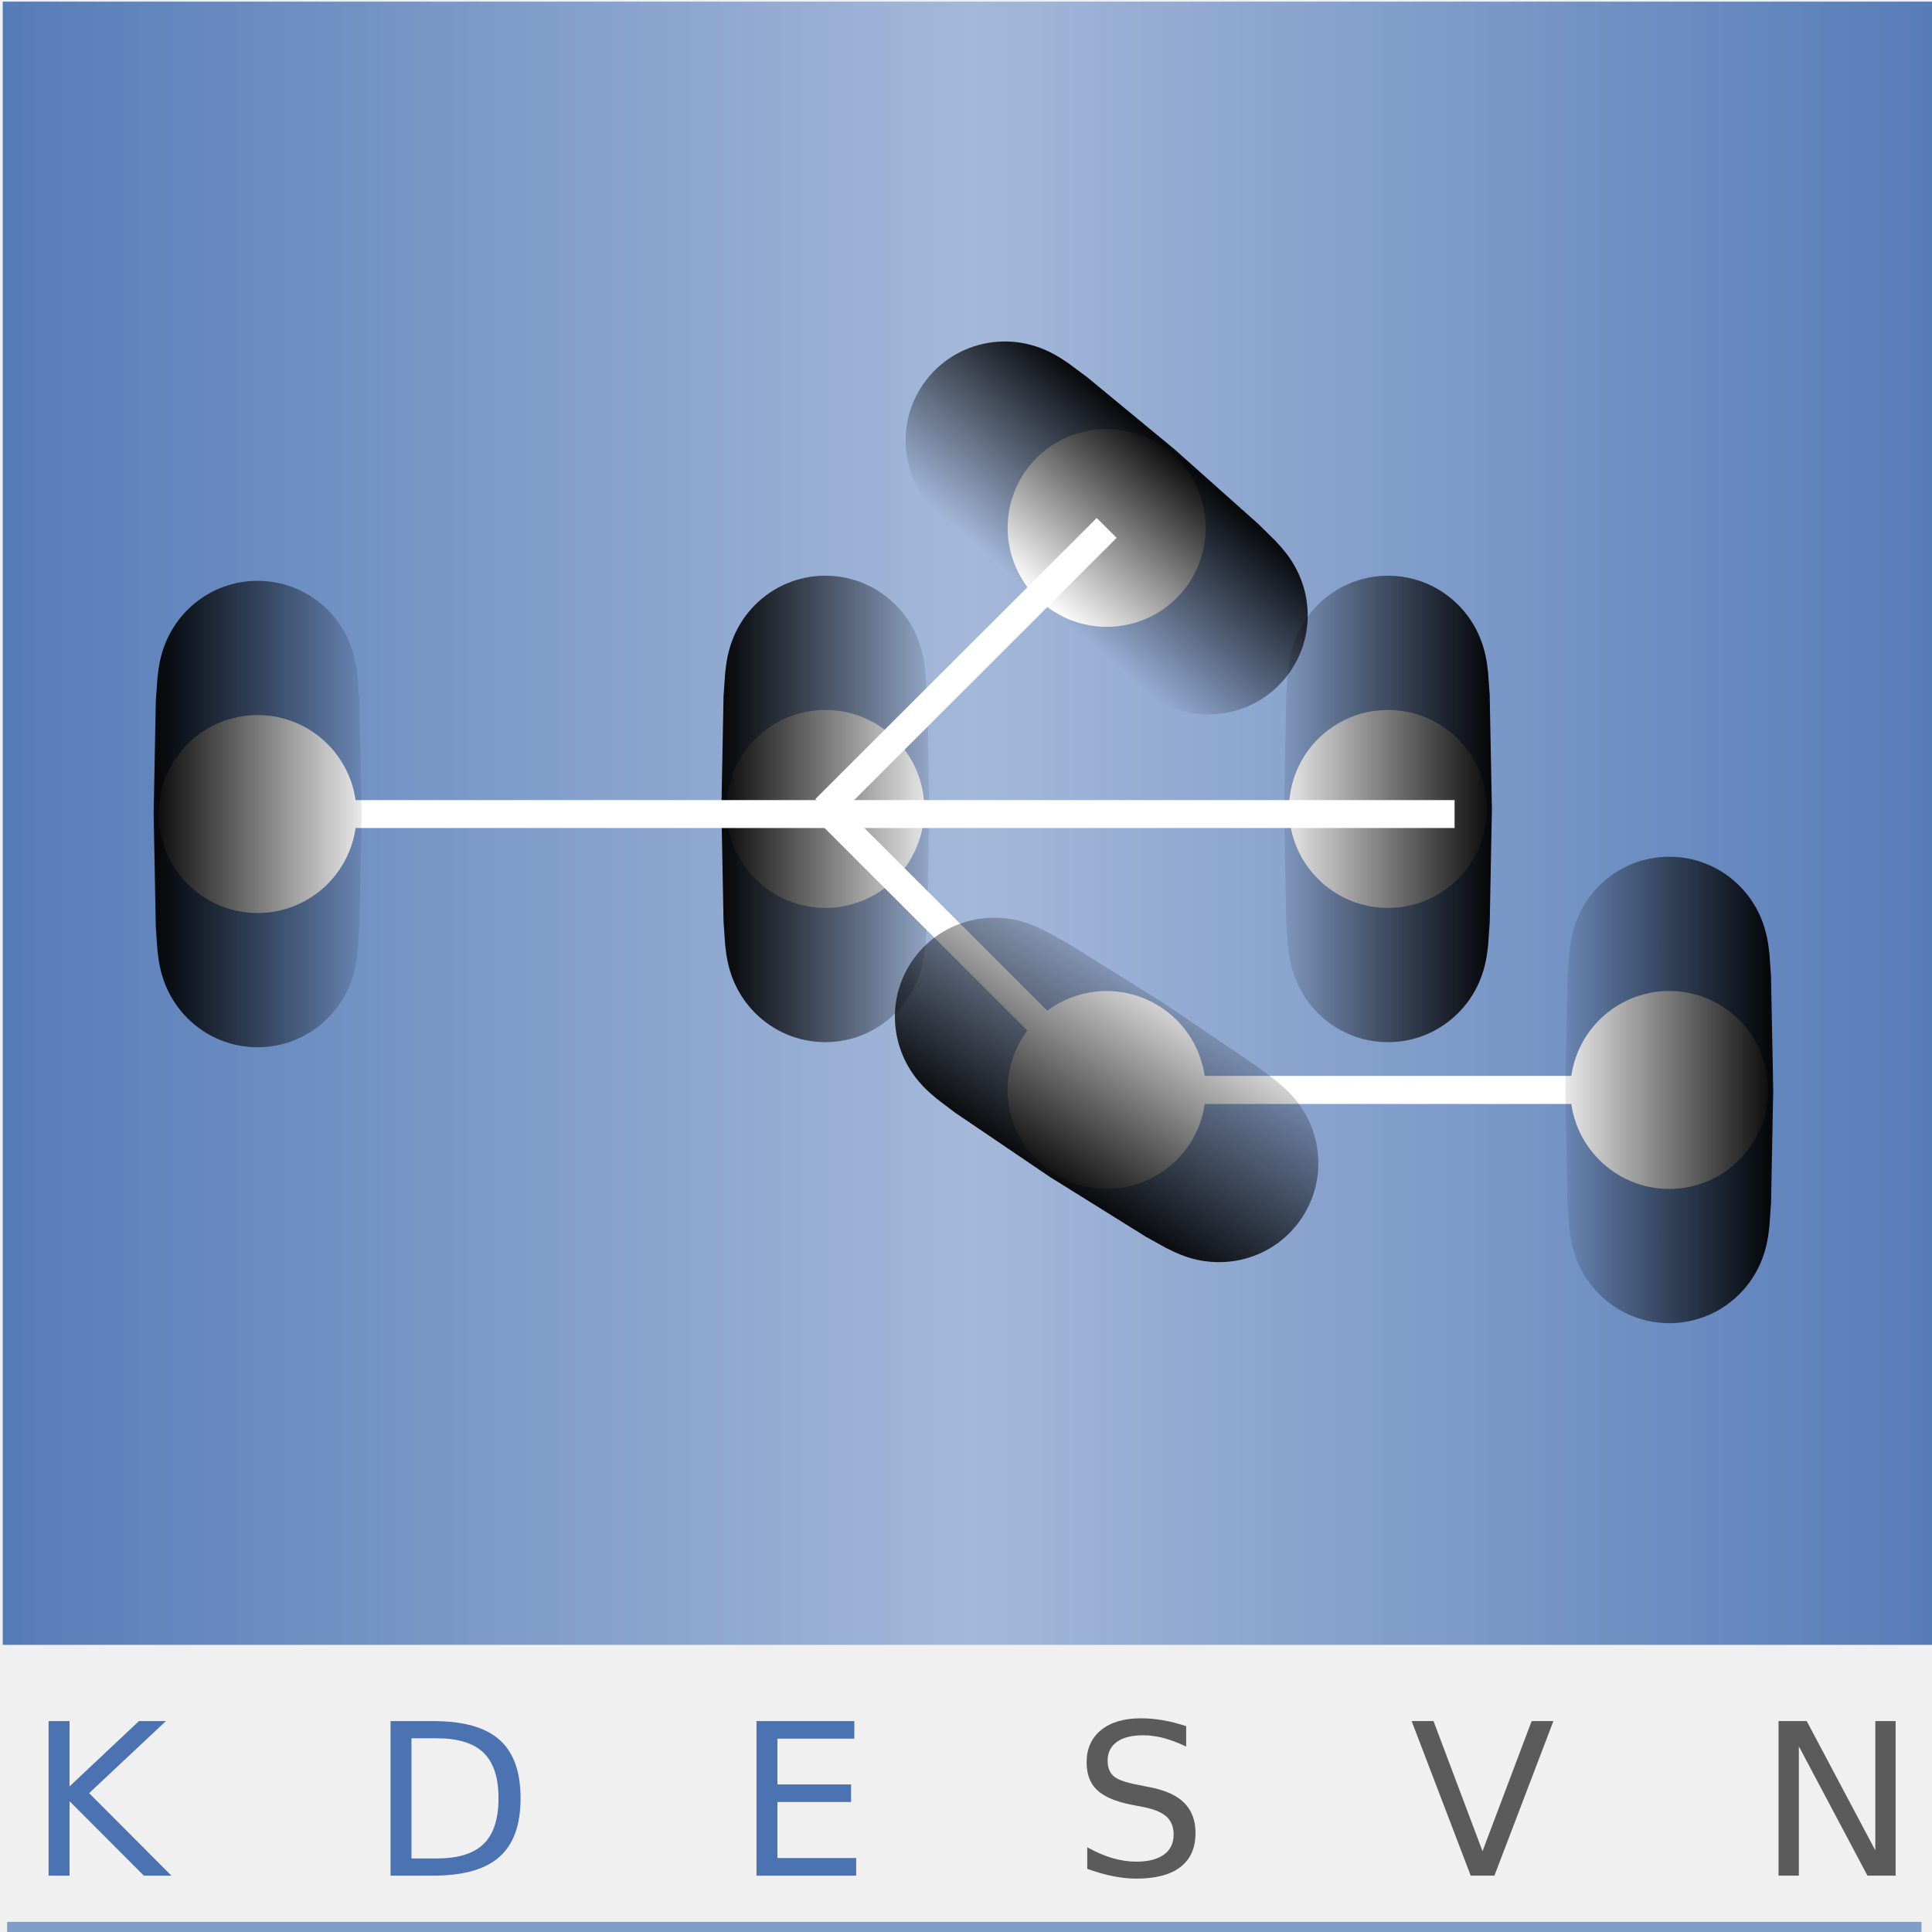
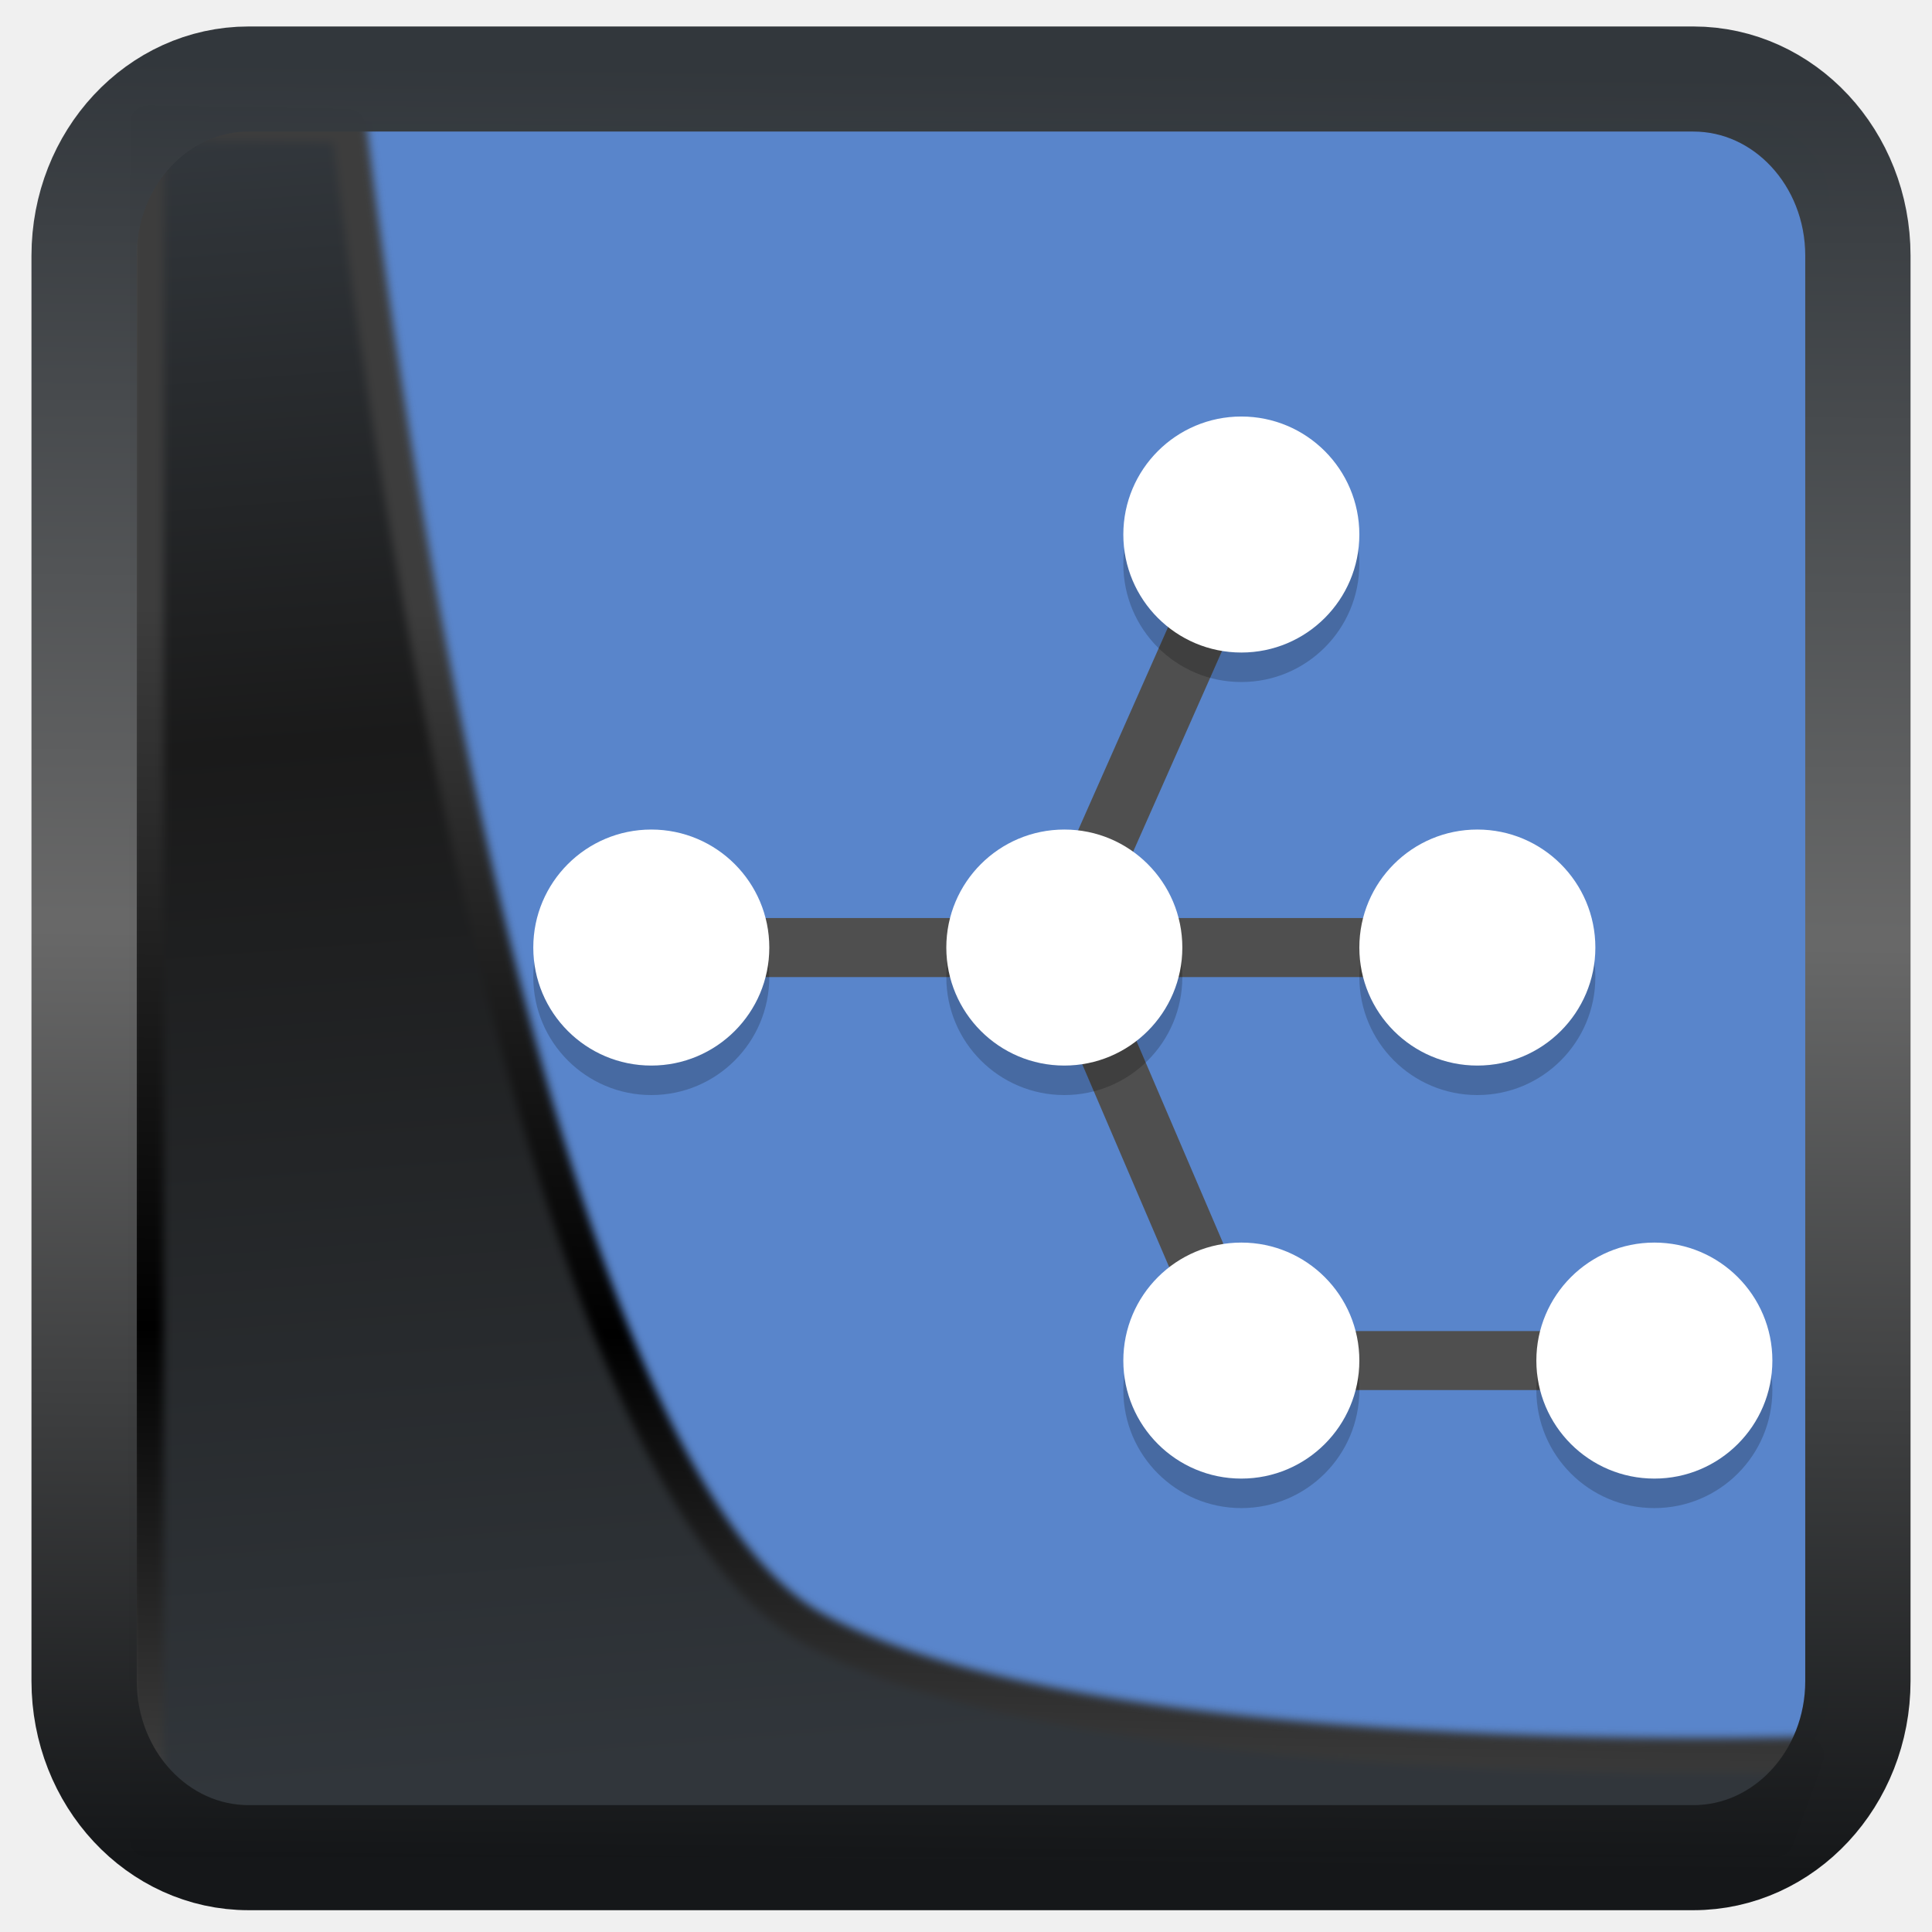
- <svg xmlns="http://www.w3.org/2000/svg" xmlns:xlink="http://www.w3.org/1999/xlink" version="1.0" x="0" y="0" width="512" height="512" viewBox="0 0 157.009 94.082" id="svg2" xml:space="preserve">
-   <defs id="defs84">
-     <linearGradient id="linearGradient5031">
-       <stop id="stop5033" offset="0" style="stop-color:#000000;stop-opacity:0.941;" />
-       <stop style="stop-color:#000000;stop-opacity:0;" offset="0.195" id="stop5037" />
-       <stop id="stop5039" offset="0.652" style="stop-color:#000000;stop-opacity:0.828;" />
-       <stop id="stop5035" offset="1" style="stop-color:#000000;stop-opacity:0.127;" />
+ <svg xmlns="http://www.w3.org/2000/svg" xmlns:xlink="http://www.w3.org/1999/xlink" width="48" height="48" version="1.1" viewBox="0 0 48 48" id="svg22">
+   <defs id="defs12">
+     <linearGradient id="linearGradient1005-3-3" x1="5.253" x2="9.382" y1="15.383" y2="2.942" gradientTransform="matrix(0.99999,0,0,0.99999,1.632,-0.61743)" gradientUnits="userSpaceOnUse">
+       <stop stop-color="#fa8200" offset="0" id="stop2" />
+       <stop stop-color="#ff9600" offset=".37" id="stop4" />
+       <stop stop-color="#ffb400" offset="1" id="stop6" />
    </linearGradient>
-     <linearGradient id="KugelLinie1">
-       <stop style="stop-color:#000000;stop-opacity:0.941;" offset="0" id="stop3531" />
-       <stop style="stop-color:#000000;stop-opacity:0;" offset="1" id="stop3533" />
+     <filter id="filter4014" x="-0.062" y="-0.058" width="1.125" height="1.115" color-interpolation-filters="sRGB">
+       <feGaussianBlur stdDeviation="1.094" id="feGaussianBlur9" />
+     </filter>
+     <linearGradient xlink:href="#linearGradient3487" id="linearGradient3403" gradientUnits="userSpaceOnUse" x1="6.949" y1="4.555" x2="11.215" y2="59.052" />
+     <linearGradient id="linearGradient3487">
+       <stop style="stop-color:#32373c;stop-opacity:1" offset="0" id="stop3481" />
+       <stop id="stop3483" offset="0.368" style="stop-color:#1a1a1a;stop-opacity:1" />
+       <stop style="stop-color:#31363b;stop-opacity:1" offset="1" id="stop3485" />
    </linearGradient>
-     <linearGradient id="BlauVerlaufMain">
-       <stop style="stop-color:#567cb8;stop-opacity:1;" offset="0" id="stop2057" />
-       <stop id="stop2063" offset="0.5" style="stop-color:#a4b8d9;stop-opacity:1;" />
-       <stop style="stop-color:#567cb8;stop-opacity:1;" offset="1" id="stop2059" />
+     <linearGradient xlink:href="#linearGradient20604" id="linearGradient20558" gradientUnits="userSpaceOnUse" x1="25.802" y1="20.374" x2="25.111" y2="58.913" />
+     <linearGradient id="linearGradient20604">
+       <stop id="stop20598" offset="0" style="stop-color:#3d3d3d;stop-opacity:1" />
+       <stop style="stop-color:#000000;stop-opacity:1" offset="0.618" id="stop20600" />
+       <stop id="stop20602" offset="1" style="stop-color:#3d3d3d;stop-opacity:1" />
    </linearGradient>
-     <linearGradient xlink:href="#KugelLinie1" id="linearGradient2478" gradientUnits="userSpaceOnUse" x1="260.977" y1="225.053" x2="453.377" y2="225.053" />
-     <linearGradient xlink:href="#KugelLinie1" id="linearGradient2480" gradientUnits="userSpaceOnUse" x1="260.977" y1="225.053" x2="453.377" y2="225.053" />
-     <linearGradient xlink:href="#KugelLinie1" id="linearGradient2482" gradientUnits="userSpaceOnUse" spreadMethod="reflect" x1="256.677" y1="225.053" x2="471.825" y2="224.921" />
-     <linearGradient xlink:href="#KugelLinie1" id="linearGradient2484" gradientUnits="userSpaceOnUse" x1="260.977" y1="225.053" x2="453.377" y2="225.053" />
-     <linearGradient xlink:href="#KugelLinie1" id="linearGradient2486" gradientUnits="userSpaceOnUse" x1="260.977" y1="225.053" x2="431.088" y2="225.053" />
-     <linearGradient xlink:href="#KugelLinie1" id="linearGradient2488" gradientUnits="userSpaceOnUse" x1="260.977" y1="225.053" x2="453.377" y2="225.053" />
-     <linearGradient xlink:href="#BlauVerlaufMain" id="linearGradient2502" gradientUnits="userSpaceOnUse" gradientTransform="matrix(1.458611,0,0,1.695505,-36.05839,-32.81455)" x1="24.873" y1="40.256" x2="132.837" y2="40.256" />
+     <filter style="color-interpolation-filters:sRGB" id="filter20720" x="-0.017" y="-0.016" width="1.034" height="1.033">
+       <feGaussianBlur stdDeviation="0.147" id="feGaussianBlur20722" />
+     </filter>
+     <linearGradient gradientTransform="translate(0.360678,-0.1301695)" xlink:href="#linearGradient4555" id="linearGradient4557" x1="43.5" y1="64.012" x2="44.142" y2="0.306" gradientUnits="userSpaceOnUse" />
+     <linearGradient id="linearGradient4555">
+       <stop style="stop-color:#141618;stop-opacity:1" offset="0" id="stop4551" />
+       <stop id="stop4559" offset="0.518" style="stop-color:#686868;stop-opacity:1" />
+       <stop style="stop-color:#31363b;stop-opacity:1" offset="1" id="stop4553" />
+     </linearGradient>
+     <filter style="color-interpolation-filters:sRGB" id="filter4601" x="-0.03" width="1.06" y="-0.03" height="1.06">
+       <feGaussianBlur stdDeviation="0.015" id="feGaussianBlur4603" />
+     </filter>
+     <linearGradient id="c" y1="523.8" x1="403.57" y2="536.8" x2="416.57" gradientUnits="userSpaceOnUse" gradientTransform="translate(-382.3618,-501.3805)">
+       <stop stop-color="#292c2f" id="stop2-1" />
+       <stop offset="1" stop-opacity="0" id="stop4-7" />
+     </linearGradient>
+     <linearGradient xlink:href="#b-2" id="linearGradient4189" x1="14.369" y1="22.522" x2="26.522" y2="22.522" gradientUnits="userSpaceOnUse" />
+     <linearGradient x1="36" gradientUnits="userSpaceOnUse" x2="14" y2="12" y1="44" id="b-2">
+       <stop style="stop-color:#bfc9c9;stop-opacity:1" stop-color="#536161" id="stop13" />
+       <stop style="stop-color:#fbfbfb;stop-opacity:1" stop-color="#f4f5f5" offset="1" id="stop15" />
+     </linearGradient>
+     <linearGradient xlink:href="#b-2" id="linearGradient4428" gradientUnits="userSpaceOnUse" x1="31.586" y1="36.345" x2="1.203" y2="6.723" />
+     <linearGradient id="linearGradient1067" y1="537.6" x1="400.57" y2="546.58" x2="392.9" gradientUnits="userSpaceOnUse" gradientTransform="matrix(1.25,0,0,1.26667,-92.14,-151.08)">
+       <stop id="stop1063" stop-color="#ffc35a" style="stop-color:#faae2a;stop-opacity:1" />
+       <stop id="stop1065" offset="1" stop-color="#faae2a" style="stop-color:#fcd187;stop-opacity:1" />
+     </linearGradient>
+     <linearGradient gradientUnits="userSpaceOnUse" x2="0" y2="2.987" y1="43.922" id="h" gradientTransform="translate(-122.5135,-45.5035)">
+       <stop id="stop4658" stop-color="#22a7f0" style="stop-color:#085077;stop-opacity:1" />
+       <stop id="stop4660" stop-color="#19b5fe" offset="1" style="stop-color:#0db1fe;stop-opacity:1" />
+     </linearGradient>
+     <linearGradient id="paint0_linear" x1="51" y1="10" x2="11" y2="50" gradientUnits="userSpaceOnUse">
+       <stop stop-color="#6EB4D9" id="stop9" />
+       <stop offset="1" stop-color="#004E6E" id="stop10" />
+     </linearGradient>
+     <linearGradient id="paint1_linear" x1="8" y1="8" x2="48" y2="48" gradientUnits="userSpaceOnUse">
+       <stop stop-color="#44F0D3" id="stop11" />
+       <stop offset="1" stop-color="#3DAEE9" id="stop12" />
+     </linearGradient>
+     <linearGradient id="paint2_linear" x1="43" y1="18" x2="19.585" y2="-11.268" gradientUnits="userSpaceOnUse">
+       <stop stop-color="#D1D5D9" id="stop13-6" />
+       <stop offset="1" stop-color="#FCFFFF" id="stop14" />
+     </linearGradient>
+     <linearGradient id="paint3_linear" x1="38" y1="25" x2="14.02" y2="0.021" gradientUnits="userSpaceOnUse">
+       <stop stop-color="#D1D5D9" id="stop15-2" />
+       <stop offset="1" stop-color="#FCFFFF" id="stop16" />
+     </linearGradient>
+     <linearGradient id="paint4_linear" x1="33" y1="32" x2="9.393" y2="12.328" gradientUnits="userSpaceOnUse">
+       <stop stop-color="#D1D5D9" id="stop17" />
+       <stop offset="1" stop-color="#FCFFFF" id="stop18" />
+     </linearGradient>
  </defs>
-   <path d="M 157.698,-31.331 L 0.222,-31.331 L 0.222,102.21 L 157.699,102.21 L 157.699,-31.331 L 157.698,-31.331 z" style="fill:url(#linearGradient2502);fill-opacity:1" id="path49" />
-   <g id="g2864">
-     <path style="opacity:1;fill:#ffffff;fill-opacity:1;fill-rule:evenodd;stroke:url(#linearGradient2478);stroke-width:8.6;stroke-linecap:round;stroke-linejoin:round;stroke-miterlimit:4;stroke-dasharray:none;stroke-opacity:1" id="path2507" d="M 431.088,225.053 A 85.055,3.17 0 1 1 260.977,225.053 A 85.055,3.17 0 1 1 431.088,225.053 z" transform="matrix(-9.453901e-2,0,0,-2.537345,145.5102,605.3147)" />
-     <g transform="matrix(1.437088,0,0,1.435537,-34.31337,-21.11634)" id="g5091">
-       <path transform="matrix(6.578512e-2,0,0,1.767523,47.78662,-359.2)" d="M 431.088,225.053 A 85.055,3.17 0 1 1 260.977,225.053 A 85.055,3.17 0 1 1 431.088,225.053 z" id="path2503" style="opacity:1;fill:#ffffff;fill-opacity:1;fill-rule:evenodd;stroke:url(#linearGradient2480);stroke-width:8.6;stroke-linecap:round;stroke-linejoin:round;stroke-miterlimit:4;stroke-dasharray:none;stroke-opacity:1" />
-       <path style="fill:none;fill-opacity:0.75;fill-rule:evenodd;stroke:#ffffff;stroke-width:1.58;stroke-linecap:butt;stroke-linejoin:miter;stroke-miterlimit:4;stroke-dasharray:none;stroke-opacity:1" d="M 43.402,38.877 L 106.134,38.877" id="path2513" />
-       <path style="fill:none;fill-opacity:0.75;fill-rule:evenodd;stroke:#ffffff;stroke-width:1.591;stroke-linecap:butt;stroke-linejoin:miter;stroke-miterlimit:4;stroke-dasharray:none;stroke-opacity:1" d="M 70.55,38.587 L 86.459,54.495 L 118.275,54.495" id="path2517" />
-       <path style="opacity:1;fill:#ffffff;fill-opacity:1;fill-rule:evenodd;stroke:url(#linearGradient2482);stroke-width:8.6;stroke-linecap:round;stroke-linejoin:round;stroke-miterlimit:4;stroke-dasharray:none;stroke-opacity:1" id="path2105" d="M 431.088,225.053 A 85.055,3.17 0 1 1 260.977,225.053 A 85.055,3.17 0 1 1 431.088,225.053 z" transform="matrix(3.587786e-2,-5.514038e-2,1.481518,0.963971,-259.3771,-143.3694)" />
-       <path style="opacity:1;fill:#ffffff;fill-opacity:1;fill-rule:evenodd;stroke:url(#linearGradient2484);stroke-width:8.6;stroke-linecap:round;stroke-linejoin:round;stroke-miterlimit:4;stroke-dasharray:none;stroke-opacity:1" id="path2505" d="M 431.088,225.053 A 85.055,3.17 0 1 1 260.977,225.053 A 85.055,3.17 0 1 1 431.088,225.053 z" transform="matrix(-6.578512e-2,0,0,-1.767523,141.0387,452.2821)" />
-       <path style="opacity:1;fill:#ffffff;fill-opacity:1;fill-rule:evenodd;stroke:url(#linearGradient2486);stroke-width:8.6;stroke-linecap:round;stroke-linejoin:round;stroke-miterlimit:4;stroke-dasharray:none;stroke-opacity:1" id="path2509" d="M 431.088,225.053 A 85.055,3.17 0 1 1 260.977,225.053 A 85.055,3.17 0 1 1 431.088,225.053 z" transform="matrix(-4.286105e-2,4.990604e-2,-1.340882,-1.151596,403.0599,264.5802)" />
-       <path transform="matrix(6.578512e-2,0,0,1.767523,15.68049,-358.9102)" d="M 431.088,225.053 A 85.055,3.17 0 1 1 260.977,225.053 A 85.055,3.17 0 1 1 431.088,225.053 z" id="path2511" style="opacity:1;fill:#ffffff;fill-opacity:1;fill-rule:evenodd;stroke:url(#linearGradient2488);stroke-width:8.6;stroke-linecap:round;stroke-linejoin:round;stroke-miterlimit:4;stroke-dasharray:none;stroke-opacity:1" />
-       <path style="fill:none;fill-opacity:0.75;fill-rule:evenodd;stroke:#ffffff;stroke-width:1.591;stroke-linecap:butt;stroke-linejoin:miter;stroke-miterlimit:4;stroke-dasharray:none;stroke-opacity:1" d="M 86.459,22.679 L 70.55,38.587" id="path2515" />
-     </g>
+   <g transform="matrix(1.465943,0,0,1.465943,1.483682,0.08660005)" id="g13" style="display:inline">
+     <rect width="56" height="56" x="4" y="4" rx="2.8" ry="2.8" style="fill:#5985cb" id="rect2" transform="scale(0.5)" />
+     <path d="m 10.026,16 h 14 m -7.1,0 3.1,-7 m -3,7 3,7 h 7" style="fill:none;stroke:#4f4f4f;stroke-width:1;stroke-linejoin:round" id="path2" />
+     <circle cx="10.026" cy="16.5" r="2" id="circle2" style="opacity:0.2" />
+     <circle cx="17.026" cy="16.5" r="2" id="circle3" style="opacity:0.2" />
+     <circle cx="24.026" cy="16.5" r="2" id="circle4" style="opacity:0.2" />
+     <circle cx="20.026" cy="23.5" r="2" id="circle5" style="opacity:0.2" />
+     <circle cx="27.026" cy="23.5" r="2" id="circle6" style="opacity:0.2" />
+     <circle cx="20.026" cy="9.5" r="2" id="circle7" style="opacity:0.2" />
+     <circle cx="10.026" cy="16" r="2" style="fill:#ffffff" id="circle8" />
+     <circle cx="17.026" cy="16" r="2" style="fill:#ffffff" id="circle9" />
+     <circle cx="24.026" cy="16" r="2" style="fill:#ffffff" id="circle10" />
+     <circle cx="20.026" cy="23" r="2" style="fill:#ffffff" id="circle11" />
+     <circle cx="27.026" cy="23" r="2" style="fill:#ffffff" id="circle12" />
+     <circle cx="20.026" cy="9" r="2" style="fill:#ffffff" id="circle13" />
  </g>
-   <g id="g2522" transform="translate(0,3.679898)">
-     <path id="path81" style="fill:none;stroke:#809cc9;stroke-width:1" d="M 0.581,121.543 L 156.152,121.543" />
-     <g transform="translate(0.4973,8.333937)" id="g2808">
-       <path id="text1323" style="font-size:12px;font-style:normal;font-weight:normal;fill:#4b72b1;fill-opacity:1;stroke:none;stroke-width:1pt;stroke-linecap:butt;stroke-linejoin:miter;stroke-opacity:1;font-family:Bitstream Vera Sans" d="M 3.453,96.392 L 5.154,96.392 L 5.154,101.7 L 10.796,96.392 L 12.985,96.392 L 6.746,102.247 L 13.431,108.95 L 11.192,108.95 L 5.154,102.903 L 5.154,108.95 L 3.453,108.95 L 3.453,96.392 M 32.942,97.789 L 32.942,107.554 L 34.996,107.554 C 36.731,107.554 37.999,107.162 38.802,106.377 C 39.61,105.592 40.015,104.352 40.015,102.659 C 40.015,100.977 39.61,99.746 38.802,98.966 C 37.999,98.181 36.731,97.789 34.996,97.789 L 32.942,97.789 M 31.241,96.392 L 34.735,96.392 C 37.171,96.392 38.959,96.9 40.099,97.915 C 41.238,98.924 41.808,100.505 41.808,102.659 C 41.808,104.823 41.236,106.413 40.09,107.428 C 38.945,108.443 37.16,108.95 34.735,108.95 L 31.241,108.95 L 31.241,96.392 M 60.982,96.392 L 68.93,96.392 L 68.93,97.822 L 62.682,97.822 L 62.682,101.54 L 68.669,101.54 L 68.669,102.97 L 62.682,102.97 L 62.682,107.521 L 69.082,107.521 L 69.082,108.95 L 60.982,108.95 L 60.982,96.392" />
-       <path id="path1332" style="font-size:12px;font-style:normal;font-weight:normal;fill:#5b5b5b;fill-opacity:1;stroke:none;stroke-width:1pt;stroke-linecap:butt;stroke-linejoin:miter;stroke-opacity:1;font-family:Bitstream Vera Sans" d="M 95.901,96.804 L 95.901,98.462 C 95.256,98.153 94.646,97.923 94.074,97.772 C 93.501,97.62 92.948,97.545 92.415,97.545 C 91.489,97.545 90.773,97.724 90.268,98.083 C 89.768,98.442 89.518,98.952 89.518,99.614 C 89.518,100.169 89.684,100.59 90.015,100.876 C 90.352,101.156 90.986,101.383 91.918,101.557 L 92.946,101.767 C 94.214,102.008 95.149,102.434 95.75,103.046 C 96.356,103.651 96.659,104.464 96.659,105.485 C 96.659,106.702 96.249,107.624 95.43,108.252 C 94.616,108.88 93.42,109.194 91.842,109.194 C 91.247,109.194 90.613,109.127 89.939,108.993 C 89.271,108.858 88.578,108.659 87.86,108.395 L 87.86,106.646 C 88.55,107.033 89.227,107.324 89.889,107.521 C 90.551,107.717 91.203,107.815 91.842,107.815 C 92.814,107.815 93.563,107.624 94.091,107.243 C 94.618,106.862 94.882,106.318 94.882,105.611 C 94.882,104.994 94.691,104.512 94.31,104.164 C 93.934,103.817 93.313,103.556 92.449,103.382 L 91.413,103.18 C 90.144,102.928 89.227,102.533 88.66,101.994 C 88.093,101.456 87.809,100.707 87.809,99.748 C 87.809,98.638 88.199,97.763 88.98,97.124 C 89.765,96.485 90.846,96.165 92.221,96.165 C 92.811,96.165 93.411,96.218 94.023,96.325 C 94.635,96.432 95.261,96.591 95.901,96.804 M 119.024,108.95 L 114.224,96.392 L 116.001,96.392 L 119.984,106.965 L 123.975,96.392 L 125.743,96.392 L 120.952,108.95 L 119.024,108.95 M 144.041,96.392 L 146.331,96.392 L 151.905,106.898 L 151.905,96.392 L 153.556,96.392 L 153.556,108.95 L 151.266,108.95 L 145.691,98.445 L 145.691,108.95 L 144.041,108.95 L 144.041,96.392" />
-     </g>
-   </g>
+   <path style="display:inline;mix-blend-mode:normal;fill:url(#linearGradient3403);fill-opacity:1;stroke:url(#linearGradient20558);stroke-width:1.162;stroke-linecap:butt;stroke-linejoin:round;stroke-miterlimit:4;stroke-dasharray:none;stroke-opacity:1;filter:url(#filter20720)" d="M 4.704,3.981 4.691,60.802 H 58.595 l 1.022,-2.866 c 0,0 -23.875,0.766 -32.844,-4.14 C 16.258,48.042 11.401,4.098 11.401,4.098 Z" id="path1686" transform="matrix(0.7518797,0,0,0.7518797,0.09970467,0.02488636)" />
+   <rect style="display:inline;fill:none;fill-opacity:1;stroke:url(#linearGradient4557);stroke-width:3.714;stroke-linejoin:round;stroke-miterlimit:7.8;stroke-dasharray:none;stroke-opacity:0.995;filter:url(#filter4601)" id="rect4539" width="62.567" height="62.867" x="1.032" y="0.596" ry="6.245" rx="5.803" transform="matrix(0.7043479,0,0,0.7029123,1.362985,1.544206)" />
</svg>
